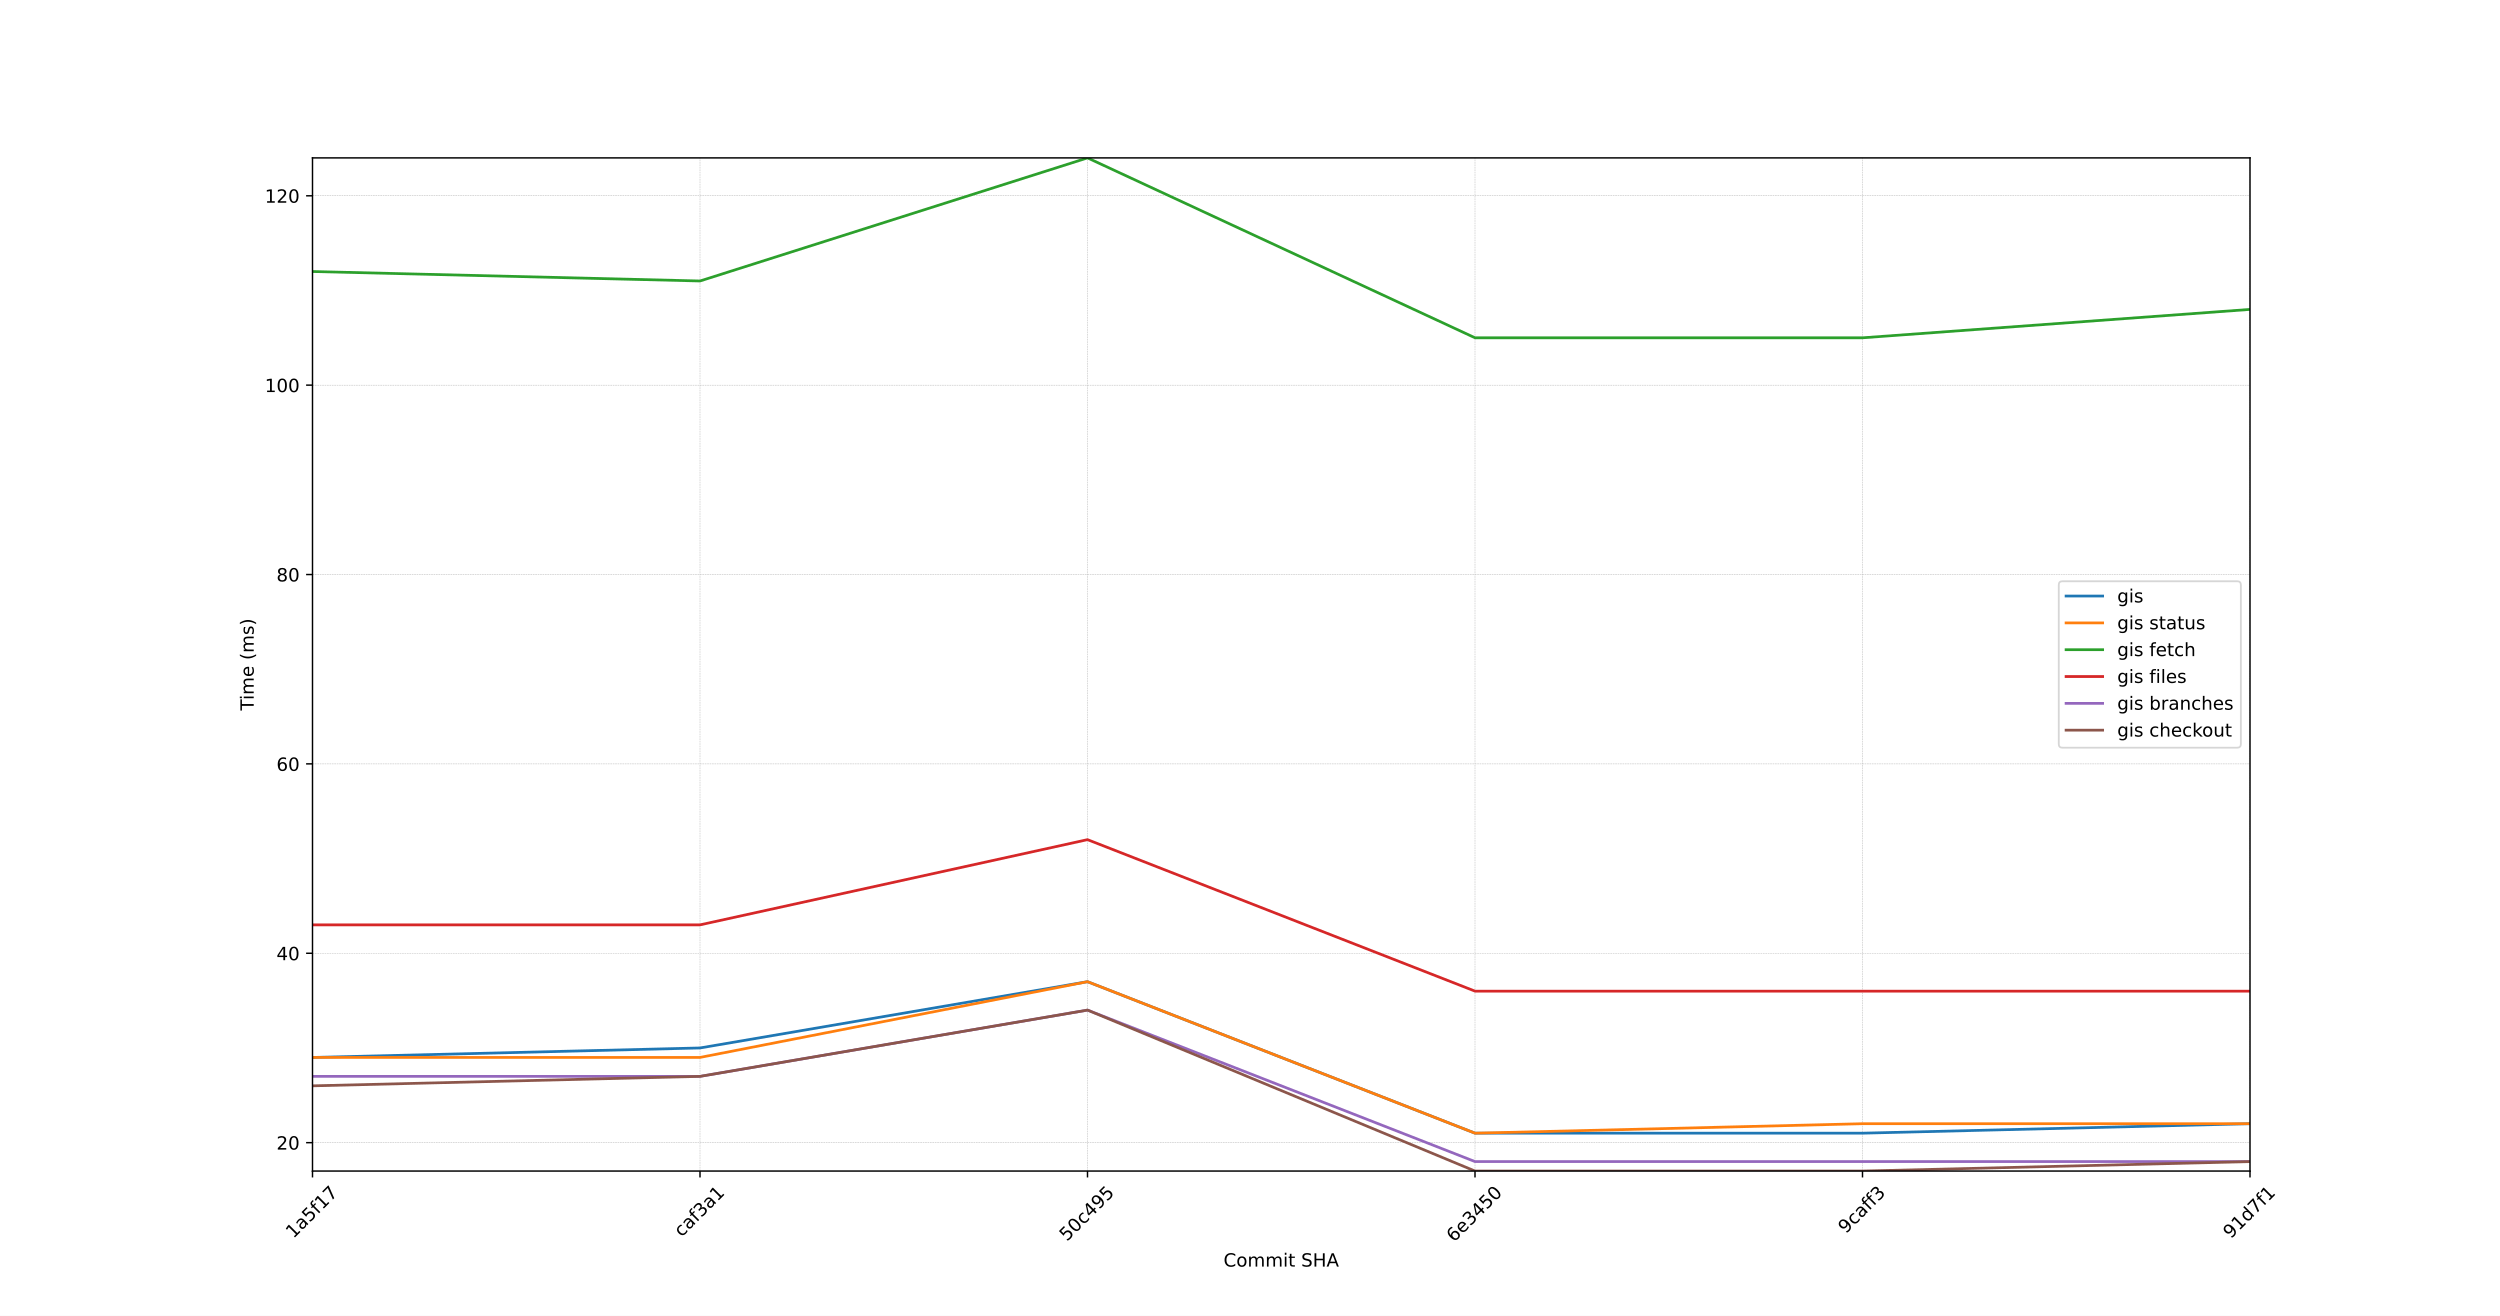
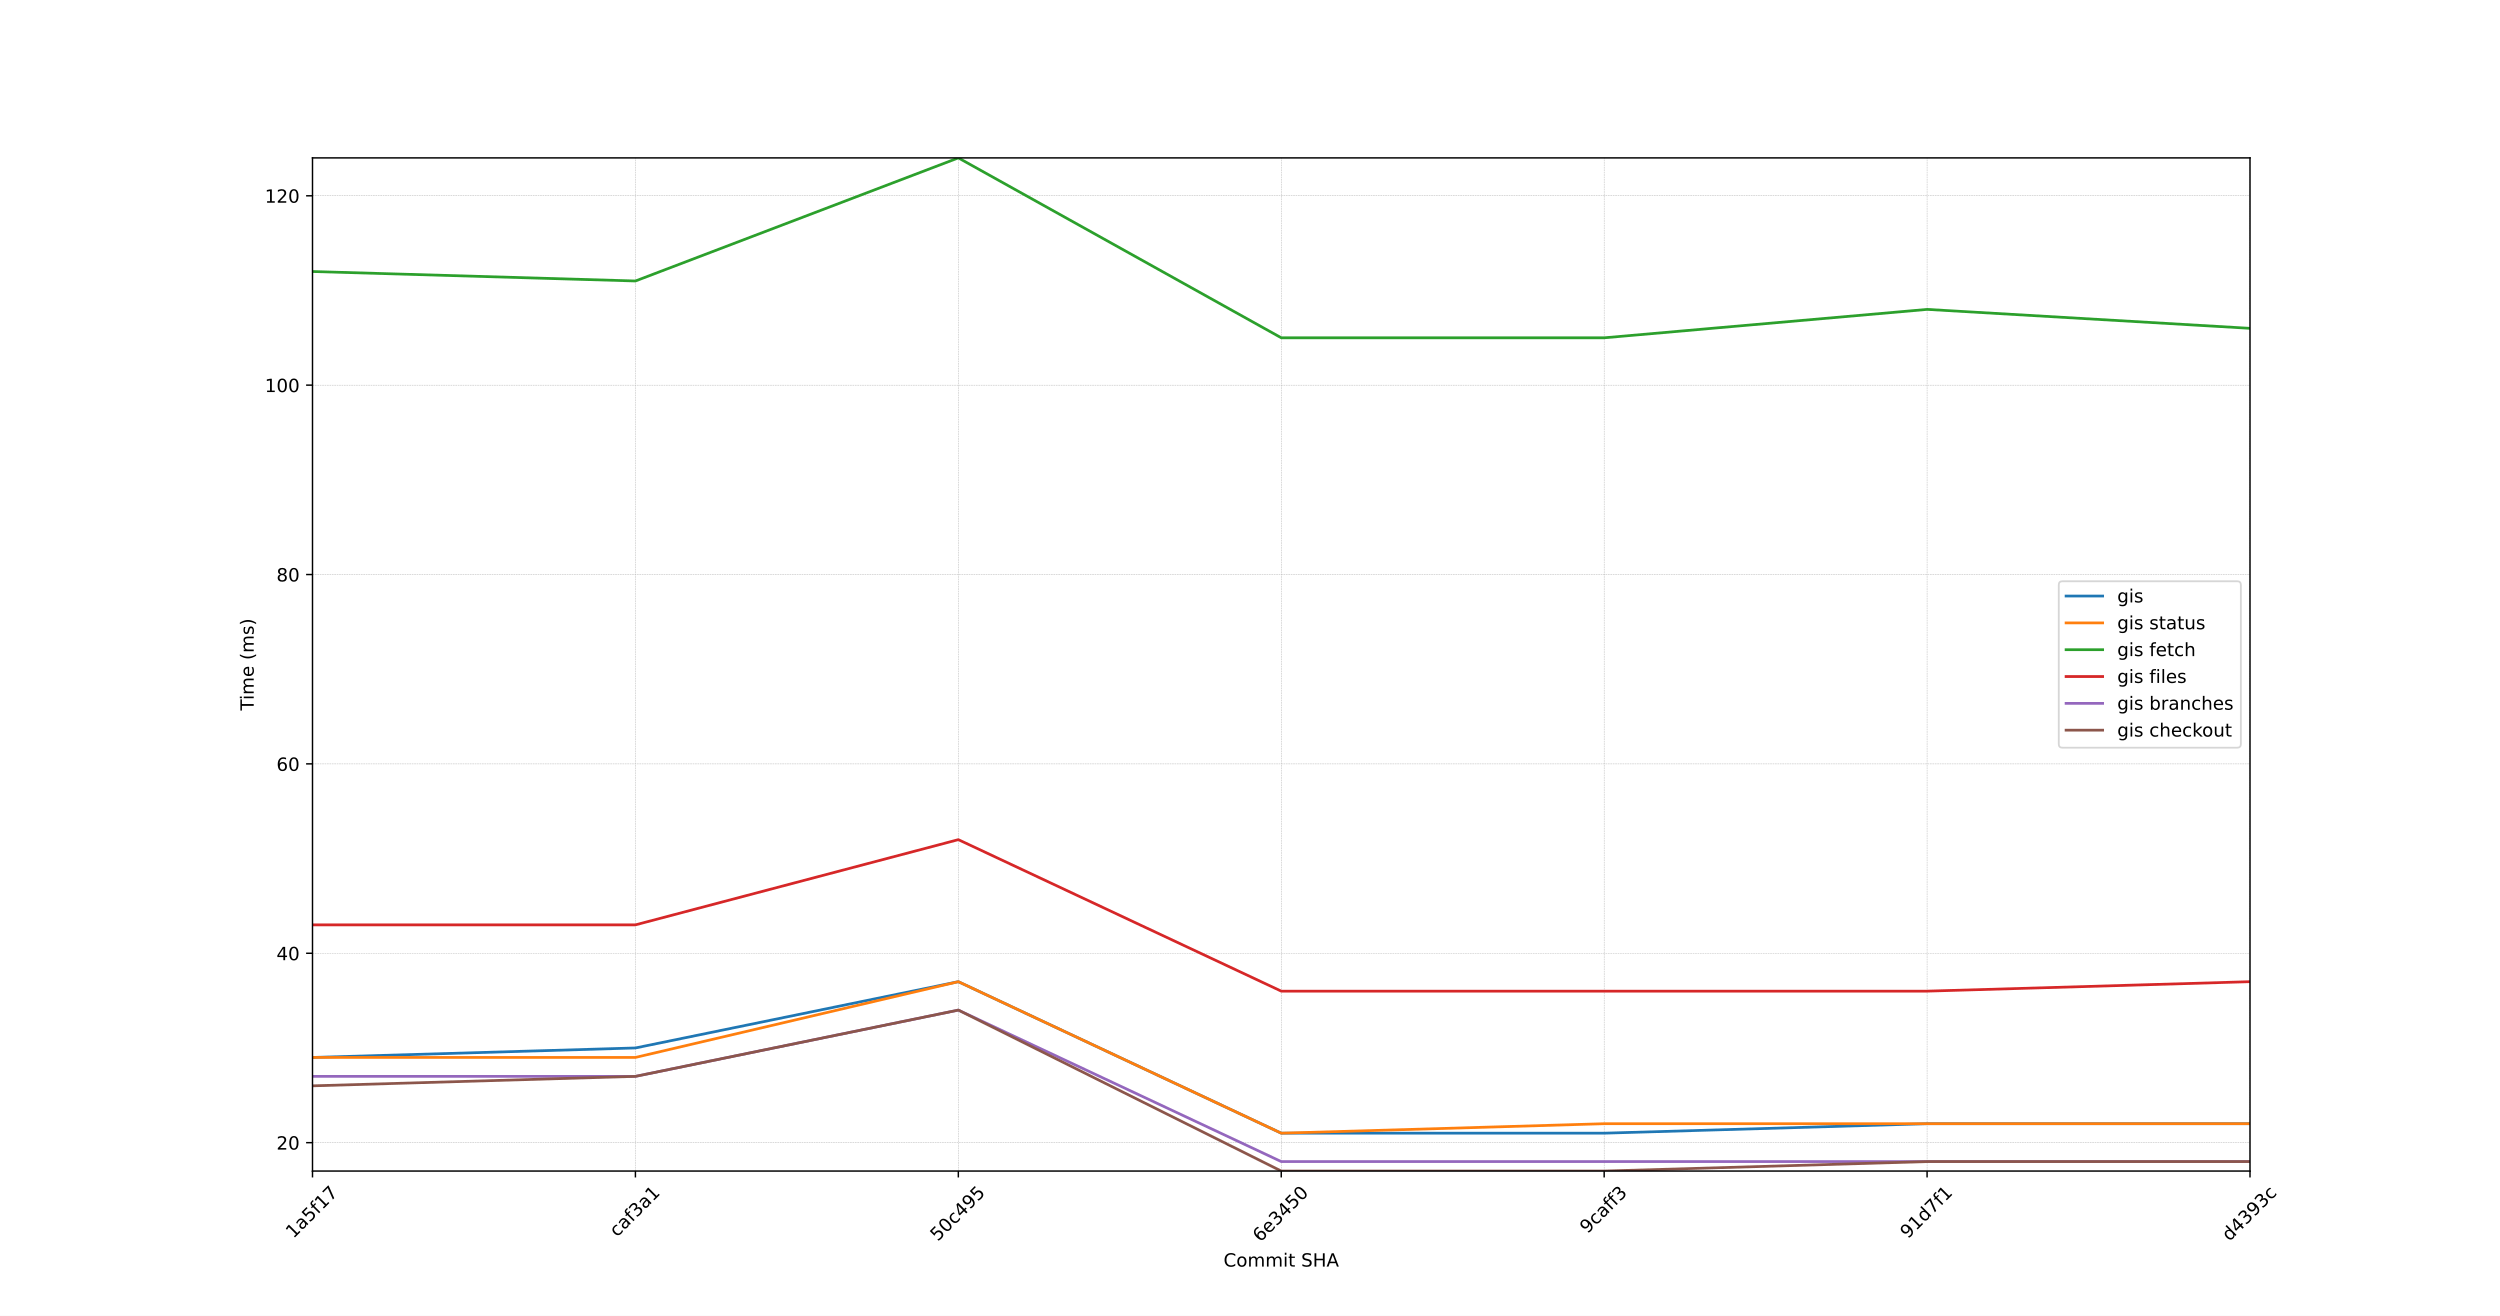
<svg xmlns="http://www.w3.org/2000/svg" xmlns:xlink="http://www.w3.org/1999/xlink" width="1368pt" height="720pt" viewBox="0 0 1368 720" version="1.1">
  <defs>
    <style type="text/css">*{stroke-linejoin: round; stroke-linecap: butt}</style>
  </defs>
  <g id="figure_1">
    <g id="patch_1">
      <path d="M 0 720  L 1368 720  L 1368 0  L 0 0  z " style="fill: #ffffff" />
    </g>
    <g id="axes_1">
      <g id="patch_2">
        <path d="M 171 640.8  L 1231.2 640.8  L 1231.2 86.4  L 171 86.4  z " style="fill: #ffffff" />
      </g>
      <g id="matplotlib.axis_1">
        <g id="xtick_1">
          <g id="line2d_1">
-             <path d="M 171 640.8  L 171 86.4  " clip-path="url(#pdba7354e37)" style="fill: none; stroke-dasharray: 0.925,0.4; stroke-dashoffset: 0; stroke: #b0b0b0; stroke-width: 0.25" />
+             <path d="M 171 640.8  L 171 86.4  " clip-path="url(#p360338a3a4)" style="fill: none; stroke-dasharray: 0.925,0.4; stroke-dashoffset: 0; stroke: #b0b0b0; stroke-width: 0.25" />
          </g>
          <g id="line2d_2">
            <defs>
-               <path id="m7c0f8039e9" d="M 0 0  L 0 3.5  " style="stroke: #000000; stroke-width: 0.8" />
-             </defs>
-             <g>
-               <use xlink:href="#m7c0f8039e9" x="171" y="640.8" style="stroke: #000000; stroke-width: 0.8" />
+               <path id="md3d3dd0dcf" d="M 0 0  L 0 3.5  " style="stroke: #000000; stroke-width: 0.8" />
+             </defs>
+             <g>
+               <use xlink:href="#md3d3dd0dcf" x="171" y="640.8" style="stroke: #000000; stroke-width: 0.8" />
            </g>
          </g>
          <g id="text_1">
            <g transform="translate(160.542 677.9913) rotate(-45) scale(0.1 -0.1)">
              <defs>
                <path id="DejaVuSans-31" d="M 794 531  L 1825 531  L 1825 4091  L 703 3866  L 703 4441  L 1819 4666  L 2450 4666  L 2450 531  L 3481 531  L 3481 0  L 794 0  L 794 531  z " transform="scale(0.015625)" />
                <path id="DejaVuSans-61" d="M 2194 1759  Q 1497 1759 1228 1600  Q 959 1441 959 1056  Q 959 750 1161 570  Q 1363 391 1709 391  Q 2188 391 2477 730  Q 2766 1069 2766 1631  L 2766 1759  L 2194 1759  z M 3341 1997  L 3341 0  L 2766 0  L 2766 531  Q 2569 213 2275 61  Q 1981 -91 1556 -91  Q 1019 -91 701 211  Q 384 513 384 1019  Q 384 1609 779 1909  Q 1175 2209 1959 2209  L 2766 2209  L 2766 2266  Q 2766 2663 2505 2880  Q 2244 3097 1772 3097  Q 1472 3097 1187 3025  Q 903 2953 641 2809  L 641 3341  Q 956 3463 1253 3523  Q 1550 3584 1831 3584  Q 2591 3584 2966 3190  Q 3341 2797 3341 1997  z " transform="scale(0.015625)" />
                <path id="DejaVuSans-35" d="M 691 4666  L 3169 4666  L 3169 4134  L 1269 4134  L 1269 2991  Q 1406 3038 1543 3061  Q 1681 3084 1819 3084  Q 2600 3084 3056 2656  Q 3513 2228 3513 1497  Q 3513 744 3044 326  Q 2575 -91 1722 -91  Q 1428 -91 1123 -41  Q 819 9 494 109  L 494 744  Q 775 591 1075 516  Q 1375 441 1709 441  Q 2250 441 2565 725  Q 2881 1009 2881 1497  Q 2881 1984 2565 2268  Q 2250 2553 1709 2553  Q 1456 2553 1204 2497  Q 953 2441 691 2322  L 691 4666  z " transform="scale(0.015625)" />
                <path id="DejaVuSans-66" d="M 2375 4863  L 2375 4384  L 1825 4384  Q 1516 4384 1395 4259  Q 1275 4134 1275 3809  L 1275 3500  L 2222 3500  L 2222 3053  L 1275 3053  L 1275 0  L 697 0  L 697 3053  L 147 3053  L 147 3500  L 697 3500  L 697 3744  Q 697 4328 969 4595  Q 1241 4863 1831 4863  L 2375 4863  z " transform="scale(0.015625)" />
                <path id="DejaVuSans-37" d="M 525 4666  L 3525 4666  L 3525 4397  L 1831 0  L 1172 0  L 2766 4134  L 525 4134  L 525 4666  z " transform="scale(0.015625)" />
              </defs>
              <use xlink:href="#DejaVuSans-31" />
              <use xlink:href="#DejaVuSans-61" x="63.623" />
              <use xlink:href="#DejaVuSans-35" x="124.902" />
              <use xlink:href="#DejaVuSans-66" x="188.525" />
              <use xlink:href="#DejaVuSans-31" x="223.73" />
              <use xlink:href="#DejaVuSans-37" x="287.354" />
            </g>
          </g>
        </g>
        <g id="xtick_2">
          <g id="line2d_3">
-             <path d="M 383.04 640.8  L 383.04 86.4  " clip-path="url(#pdba7354e37)" style="fill: none; stroke-dasharray: 0.925,0.4; stroke-dashoffset: 0; stroke: #b0b0b0; stroke-width: 0.25" />
+             <path d="M 347.7 640.8  L 347.7 86.4  " clip-path="url(#p360338a3a4)" style="fill: none; stroke-dasharray: 0.925,0.4; stroke-dashoffset: 0; stroke: #b0b0b0; stroke-width: 0.25" />
          </g>
          <g id="line2d_4">
            <g>
-               <use xlink:href="#m7c0f8039e9" x="383.04" y="640.8" style="stroke: #000000; stroke-width: 0.8" />
+               <use xlink:href="#md3d3dd0dcf" x="347.7" y="640.8" style="stroke: #000000; stroke-width: 0.8" />
            </g>
          </g>
          <g id="text_2">
-             <g transform="translate(372.9704 677.2145) rotate(-45) scale(0.1 -0.1)">
+             <g transform="translate(337.6304 677.2145) rotate(-45) scale(0.1 -0.1)">
              <defs>
                <path id="DejaVuSans-63" d="M 3122 3366  L 3122 2828  Q 2878 2963 2633 3030  Q 2388 3097 2138 3097  Q 1578 3097 1268 2742  Q 959 2388 959 1747  Q 959 1106 1268 751  Q 1578 397 2138 397  Q 2388 397 2633 464  Q 2878 531 3122 666  L 3122 134  Q 2881 22 2623 -34  Q 2366 -91 2075 -91  Q 1284 -91 818 406  Q 353 903 353 1747  Q 353 2603 823 3093  Q 1294 3584 2113 3584  Q 2378 3584 2631 3529  Q 2884 3475 3122 3366  z " transform="scale(0.015625)" />
                <path id="DejaVuSans-33" d="M 2597 2516  Q 3050 2419 3304 2112  Q 3559 1806 3559 1356  Q 3559 666 3084 287  Q 2609 -91 1734 -91  Q 1441 -91 1130 -33  Q 819 25 488 141  L 488 750  Q 750 597 1062 519  Q 1375 441 1716 441  Q 2309 441 2620 675  Q 2931 909 2931 1356  Q 2931 1769 2642 2001  Q 2353 2234 1838 2234  L 1294 2234  L 1294 2753  L 1863 2753  Q 2328 2753 2575 2939  Q 2822 3125 2822 3475  Q 2822 3834 2567 4026  Q 2313 4219 1838 4219  Q 1578 4219 1281 4162  Q 984 4106 628 3988  L 628 4550  Q 988 4650 1302 4700  Q 1616 4750 1894 4750  Q 2613 4750 3031 4423  Q 3450 4097 3450 3541  Q 3450 3153 3228 2886  Q 3006 2619 2597 2516  z " transform="scale(0.015625)" />
              </defs>
              <use xlink:href="#DejaVuSans-63" />
              <use xlink:href="#DejaVuSans-61" x="54.98" />
              <use xlink:href="#DejaVuSans-66" x="116.26" />
              <use xlink:href="#DejaVuSans-33" x="151.465" />
              <use xlink:href="#DejaVuSans-61" x="215.088" />
              <use xlink:href="#DejaVuSans-31" x="276.367" />
            </g>
          </g>
        </g>
        <g id="xtick_3">
          <g id="line2d_5">
-             <path d="M 595.08 640.8  L 595.08 86.4  " clip-path="url(#pdba7354e37)" style="fill: none; stroke-dasharray: 0.925,0.4; stroke-dashoffset: 0; stroke: #b0b0b0; stroke-width: 0.25" />
+             <path d="M 524.4 640.8  L 524.4 86.4  " clip-path="url(#p360338a3a4)" style="fill: none; stroke-dasharray: 0.925,0.4; stroke-dashoffset: 0; stroke: #b0b0b0; stroke-width: 0.25" />
          </g>
          <g id="line2d_6">
            <g>
-               <use xlink:href="#m7c0f8039e9" x="595.08" y="640.8" style="stroke: #000000; stroke-width: 0.8" />
+               <use xlink:href="#md3d3dd0dcf" x="524.4" y="640.8" style="stroke: #000000; stroke-width: 0.8" />
            </g>
          </g>
          <g id="text_3">
-             <g transform="translate(583.8398 679.5557) rotate(-45) scale(0.1 -0.1)">
+             <g transform="translate(513.1598 679.5557) rotate(-45) scale(0.1 -0.1)">
              <defs>
                <path id="DejaVuSans-30" d="M 2034 4250  Q 1547 4250 1301 3770  Q 1056 3291 1056 2328  Q 1056 1369 1301 889  Q 1547 409 2034 409  Q 2525 409 2770 889  Q 3016 1369 3016 2328  Q 3016 3291 2770 3770  Q 2525 4250 2034 4250  z M 2034 4750  Q 2819 4750 3233 4129  Q 3647 3509 3647 2328  Q 3647 1150 3233 529  Q 2819 -91 2034 -91  Q 1250 -91 836 529  Q 422 1150 422 2328  Q 422 3509 836 4129  Q 1250 4750 2034 4750  z " transform="scale(0.015625)" />
                <path id="DejaVuSans-34" d="M 2419 4116  L 825 1625  L 2419 1625  L 2419 4116  z M 2253 4666  L 3047 4666  L 3047 1625  L 3713 1625  L 3713 1100  L 3047 1100  L 3047 0  L 2419 0  L 2419 1100  L 313 1100  L 313 1709  L 2253 4666  z " transform="scale(0.015625)" />
                <path id="DejaVuSans-39" d="M 703 97  L 703 672  Q 941 559 1184 500  Q 1428 441 1663 441  Q 2288 441 2617 861  Q 2947 1281 2994 2138  Q 2813 1869 2534 1725  Q 2256 1581 1919 1581  Q 1219 1581 811 2004  Q 403 2428 403 3163  Q 403 3881 828 4315  Q 1253 4750 1959 4750  Q 2769 4750 3195 4129  Q 3622 3509 3622 2328  Q 3622 1225 3098 567  Q 2575 -91 1691 -91  Q 1453 -91 1209 -44  Q 966 3 703 97  z M 1959 2075  Q 2384 2075 2632 2365  Q 2881 2656 2881 3163  Q 2881 3666 2632 3958  Q 2384 4250 1959 4250  Q 1534 4250 1286 3958  Q 1038 3666 1038 3163  Q 1038 2656 1286 2365  Q 1534 2075 1959 2075  z " transform="scale(0.015625)" />
              </defs>
              <use xlink:href="#DejaVuSans-35" />
              <use xlink:href="#DejaVuSans-30" x="63.623" />
              <use xlink:href="#DejaVuSans-63" x="127.246" />
              <use xlink:href="#DejaVuSans-34" x="182.227" />
              <use xlink:href="#DejaVuSans-39" x="245.85" />
              <use xlink:href="#DejaVuSans-35" x="309.473" />
            </g>
          </g>
        </g>
        <g id="xtick_4">
          <g id="line2d_7">
-             <path d="M 807.12 640.8  L 807.12 86.4  " clip-path="url(#pdba7354e37)" style="fill: none; stroke-dasharray: 0.925,0.4; stroke-dashoffset: 0; stroke: #b0b0b0; stroke-width: 0.25" />
+             <path d="M 701.1 640.8  L 701.1 86.4  " clip-path="url(#p360338a3a4)" style="fill: none; stroke-dasharray: 0.925,0.4; stroke-dashoffset: 0; stroke: #b0b0b0; stroke-width: 0.25" />
          </g>
          <g id="line2d_8">
            <g>
-               <use xlink:href="#m7c0f8039e9" x="807.12" y="640.8" style="stroke: #000000; stroke-width: 0.8" />
+               <use xlink:href="#md3d3dd0dcf" x="701.1" y="640.8" style="stroke: #000000; stroke-width: 0.8" />
            </g>
          </g>
          <g id="text_4">
-             <g transform="translate(795.6483 680.0187) rotate(-45) scale(0.1 -0.1)">
+             <g transform="translate(689.6283 680.0187) rotate(-45) scale(0.1 -0.1)">
              <defs>
                <path id="DejaVuSans-36" d="M 2113 2584  Q 1688 2584 1439 2293  Q 1191 2003 1191 1497  Q 1191 994 1439 701  Q 1688 409 2113 409  Q 2538 409 2786 701  Q 3034 994 3034 1497  Q 3034 2003 2786 2293  Q 2538 2584 2113 2584  z M 3366 4563  L 3366 3988  Q 3128 4100 2886 4159  Q 2644 4219 2406 4219  Q 1781 4219 1451 3797  Q 1122 3375 1075 2522  Q 1259 2794 1537 2939  Q 1816 3084 2150 3084  Q 2853 3084 3261 2657  Q 3669 2231 3669 1497  Q 3669 778 3244 343  Q 2819 -91 2113 -91  Q 1303 -91 875 529  Q 447 1150 447 2328  Q 447 3434 972 4092  Q 1497 4750 2381 4750  Q 2619 4750 2861 4703  Q 3103 4656 3366 4563  z " transform="scale(0.015625)" />
                <path id="DejaVuSans-65" d="M 3597 1894  L 3597 1613  L 953 1613  Q 991 1019 1311 708  Q 1631 397 2203 397  Q 2534 397 2845 478  Q 3156 559 3463 722  L 3463 178  Q 3153 47 2828 -22  Q 2503 -91 2169 -91  Q 1331 -91 842 396  Q 353 884 353 1716  Q 353 2575 817 3079  Q 1281 3584 2069 3584  Q 2775 3584 3186 3129  Q 3597 2675 3597 1894  z M 3022 2063  Q 3016 2534 2758 2815  Q 2500 3097 2075 3097  Q 1594 3097 1305 2825  Q 1016 2553 972 2059  L 3022 2063  z " transform="scale(0.015625)" />
              </defs>
              <use xlink:href="#DejaVuSans-36" />
              <use xlink:href="#DejaVuSans-65" x="63.623" />
              <use xlink:href="#DejaVuSans-33" x="125.146" />
              <use xlink:href="#DejaVuSans-34" x="188.77" />
              <use xlink:href="#DejaVuSans-35" x="252.393" />
              <use xlink:href="#DejaVuSans-30" x="316.016" />
            </g>
          </g>
        </g>
        <g id="xtick_5">
          <g id="line2d_9">
-             <path d="M 1019.16 640.8  L 1019.16 86.4  " clip-path="url(#pdba7354e37)" style="fill: none; stroke-dasharray: 0.925,0.4; stroke-dashoffset: 0; stroke: #b0b0b0; stroke-width: 0.25" />
+             <path d="M 877.8 640.8  L 877.8 86.4  " clip-path="url(#p360338a3a4)" style="fill: none; stroke-dasharray: 0.925,0.4; stroke-dashoffset: 0; stroke: #b0b0b0; stroke-width: 0.25" />
          </g>
          <g id="line2d_10">
            <g>
-               <use xlink:href="#m7c0f8039e9" x="1019.16" y="640.8" style="stroke: #000000; stroke-width: 0.8" />
+               <use xlink:href="#md3d3dd0dcf" x="877.8" y="640.8" style="stroke: #000000; stroke-width: 0.8" />
            </g>
          </g>
          <g id="text_5">
-             <g transform="translate(1010.012 675.3705) rotate(-45) scale(0.1 -0.1)">
+             <g transform="translate(868.6524 675.3705) rotate(-45) scale(0.1 -0.1)">
              <use xlink:href="#DejaVuSans-39" />
              <use xlink:href="#DejaVuSans-63" x="63.623" />
              <use xlink:href="#DejaVuSans-61" x="118.604" />
              <use xlink:href="#DejaVuSans-66" x="179.883" />
              <use xlink:href="#DejaVuSans-66" x="215.088" />
              <use xlink:href="#DejaVuSans-33" x="250.293" />
            </g>
          </g>
        </g>
        <g id="xtick_6">
          <g id="line2d_11">
-             <path d="M 1231.2 640.8  L 1231.2 86.4  " clip-path="url(#pdba7354e37)" style="fill: none; stroke-dasharray: 0.925,0.4; stroke-dashoffset: 0; stroke: #b0b0b0; stroke-width: 0.25" />
+             <path d="M 1054.5 640.8  L 1054.5 86.4  " clip-path="url(#p360338a3a4)" style="fill: none; stroke-dasharray: 0.925,0.4; stroke-dashoffset: 0; stroke: #b0b0b0; stroke-width: 0.25" />
          </g>
          <g id="line2d_12">
            <g>
-               <use xlink:href="#m7c0f8039e9" x="1231.2" y="640.8" style="stroke: #000000; stroke-width: 0.8" />
+               <use xlink:href="#md3d3dd0dcf" x="1054.5" y="640.8" style="stroke: #000000; stroke-width: 0.8" />
            </g>
          </g>
          <g id="text_6">
-             <g transform="translate(1220.664 678.147) rotate(-45) scale(0.1 -0.1)">
+             <g transform="translate(1043.964 678.147) rotate(-45) scale(0.1 -0.1)">
              <defs>
                <path id="DejaVuSans-64" d="M 2906 2969  L 2906 4863  L 3481 4863  L 3481 0  L 2906 0  L 2906 525  Q 2725 213 2448 61  Q 2172 -91 1784 -91  Q 1150 -91 751 415  Q 353 922 353 1747  Q 353 2572 751 3078  Q 1150 3584 1784 3584  Q 2172 3584 2448 3432  Q 2725 3281 2906 2969  z M 947 1747  Q 947 1113 1208 752  Q 1469 391 1925 391  Q 2381 391 2643 752  Q 2906 1113 2906 1747  Q 2906 2381 2643 2742  Q 2381 3103 1925 3103  Q 1469 3103 1208 2742  Q 947 2381 947 1747  z " transform="scale(0.015625)" />
              </defs>
              <use xlink:href="#DejaVuSans-39" />
              <use xlink:href="#DejaVuSans-31" x="63.623" />
              <use xlink:href="#DejaVuSans-64" x="127.246" />
              <use xlink:href="#DejaVuSans-37" x="190.723" />
              <use xlink:href="#DejaVuSans-66" x="254.346" />
              <use xlink:href="#DejaVuSans-31" x="289.551" />
            </g>
          </g>
        </g>
-         <g id="text_7">
+         <g id="xtick_7">
+           <g id="line2d_13">
+             <path d="M 1231.2 640.8  L 1231.2 86.4  " clip-path="url(#p360338a3a4)" style="fill: none; stroke-dasharray: 0.925,0.4; stroke-dashoffset: 0; stroke: #b0b0b0; stroke-width: 0.25" />
+           </g>
+           <g id="line2d_14">
+             <g>
+               <use xlink:href="#md3d3dd0dcf" x="1231.2" y="640.8" style="stroke: #000000; stroke-width: 0.8" />
+             </g>
+           </g>
+           <g id="text_7">
+             <g transform="translate(1219.965 679.5458) rotate(-45) scale(0.1 -0.1)">
+               <use xlink:href="#DejaVuSans-64" />
+               <use xlink:href="#DejaVuSans-34" x="63.477" />
+               <use xlink:href="#DejaVuSans-33" x="127.1" />
+               <use xlink:href="#DejaVuSans-39" x="190.723" />
+               <use xlink:href="#DejaVuSans-33" x="254.346" />
+               <use xlink:href="#DejaVuSans-63" x="317.969" />
+             </g>
+           </g>
+         </g>
+         <g id="text_8">
          <g transform="translate(669.5156 693.0877) scale(0.1 -0.1)">
            <defs>
              <path id="DejaVuSans-43" d="M 4122 4306  L 4122 3641  Q 3803 3938 3442 4084  Q 3081 4231 2675 4231  Q 1875 4231 1450 3742  Q 1025 3253 1025 2328  Q 1025 1406 1450 917  Q 1875 428 2675 428  Q 3081 428 3442 575  Q 3803 722 4122 1019  L 4122 359  Q 3791 134 3420 21  Q 3050 -91 2638 -91  Q 1578 -91 968 557  Q 359 1206 359 2328  Q 359 3453 968 4101  Q 1578 4750 2638 4750  Q 3056 4750 3426 4639  Q 3797 4528 4122 4306  z " transform="scale(0.015625)" />
              <path id="DejaVuSans-6f" d="M 1959 3097  Q 1497 3097 1228 2736  Q 959 2375 959 1747  Q 959 1119 1226 758  Q 1494 397 1959 397  Q 2419 397 2687 759  Q 2956 1122 2956 1747  Q 2956 2369 2687 2733  Q 2419 3097 1959 3097  z M 1959 3584  Q 2709 3584 3137 3096  Q 3566 2609 3566 1747  Q 3566 888 3137 398  Q 2709 -91 1959 -91  Q 1206 -91 779 398  Q 353 888 353 1747  Q 353 2609 779 3096  Q 1206 3584 1959 3584  z " transform="scale(0.015625)" />
              <path id="DejaVuSans-6d" d="M 3328 2828  Q 3544 3216 3844 3400  Q 4144 3584 4550 3584  Q 5097 3584 5394 3201  Q 5691 2819 5691 2113  L 5691 0  L 5113 0  L 5113 2094  Q 5113 2597 4934 2840  Q 4756 3084 4391 3084  Q 3944 3084 3684 2787  Q 3425 2491 3425 1978  L 3425 0  L 2847 0  L 2847 2094  Q 2847 2600 2669 2842  Q 2491 3084 2119 3084  Q 1678 3084 1418 2786  Q 1159 2488 1159 1978  L 1159 0  L 581 0  L 581 3500  L 1159 3500  L 1159 2956  Q 1356 3278 1631 3431  Q 1906 3584 2284 3584  Q 2666 3584 2933 3390  Q 3200 3197 3328 2828  z " transform="scale(0.015625)" />
              <path id="DejaVuSans-69" d="M 603 3500  L 1178 3500  L 1178 0  L 603 0  L 603 3500  z M 603 4863  L 1178 4863  L 1178 4134  L 603 4134  L 603 4863  z " transform="scale(0.015625)" />
              <path id="DejaVuSans-74" d="M 1172 4494  L 1172 3500  L 2356 3500  L 2356 3053  L 1172 3053  L 1172 1153  Q 1172 725 1289 603  Q 1406 481 1766 481  L 2356 481  L 2356 0  L 1766 0  Q 1100 0 847 248  Q 594 497 594 1153  L 594 3053  L 172 3053  L 172 3500  L 594 3500  L 594 4494  L 1172 4494  z " transform="scale(0.015625)" />
              <path id="DejaVuSans-20" transform="scale(0.015625)" />
              <path id="DejaVuSans-53" d="M 3425 4513  L 3425 3897  Q 3066 4069 2747 4153  Q 2428 4238 2131 4238  Q 1616 4238 1336 4038  Q 1056 3838 1056 3469  Q 1056 3159 1242 3001  Q 1428 2844 1947 2747  L 2328 2669  Q 3034 2534 3370 2195  Q 3706 1856 3706 1288  Q 3706 609 3251 259  Q 2797 -91 1919 -91  Q 1588 -91 1214 -16  Q 841 59 441 206  L 441 856  Q 825 641 1194 531  Q 1563 422 1919 422  Q 2459 422 2753 634  Q 3047 847 3047 1241  Q 3047 1584 2836 1778  Q 2625 1972 2144 2069  L 1759 2144  Q 1053 2284 737 2584  Q 422 2884 422 3419  Q 422 4038 858 4394  Q 1294 4750 2059 4750  Q 2388 4750 2728 4690  Q 3069 4631 3425 4513  z " transform="scale(0.015625)" />
              <path id="DejaVuSans-48" d="M 628 4666  L 1259 4666  L 1259 2753  L 3553 2753  L 3553 4666  L 4184 4666  L 4184 0  L 3553 0  L 3553 2222  L 1259 2222  L 1259 0  L 628 0  L 628 4666  z " transform="scale(0.015625)" />
              <path id="DejaVuSans-41" d="M 2188 4044  L 1331 1722  L 3047 1722  L 2188 4044  z M 1831 4666  L 2547 4666  L 4325 0  L 3669 0  L 3244 1197  L 1141 1197  L 716 0  L 50 0  L 1831 4666  z " transform="scale(0.015625)" />
            </defs>
            <use xlink:href="#DejaVuSans-43" />
            <use xlink:href="#DejaVuSans-6f" x="69.824" />
            <use xlink:href="#DejaVuSans-6d" x="131.006" />
            <use xlink:href="#DejaVuSans-6d" x="228.418" />
            <use xlink:href="#DejaVuSans-69" x="325.83" />
            <use xlink:href="#DejaVuSans-74" x="353.613" />
            <use xlink:href="#DejaVuSans-20" x="392.822" />
            <use xlink:href="#DejaVuSans-53" x="424.609" />
            <use xlink:href="#DejaVuSans-48" x="488.086" />
            <use xlink:href="#DejaVuSans-41" x="563.281" />
          </g>
        </g>
      </g>
      <g id="matplotlib.axis_2">
        <g id="ytick_1">
-           <g id="line2d_13">
-             <path d="M 171 625.256  L 1231.2 625.256  " clip-path="url(#pdba7354e37)" style="fill: none; stroke-dasharray: 0.925,0.4; stroke-dashoffset: 0; stroke: #b0b0b0; stroke-width: 0.25" />
-           </g>
-           <g id="line2d_14">
-             <defs>
-               <path id="mdcd1513639" d="M 0 0  L -3.5 0  " style="stroke: #000000; stroke-width: 0.8" />
-             </defs>
-             <g>
-               <use xlink:href="#mdcd1513639" x="171" y="625.256" style="stroke: #000000; stroke-width: 0.8" />
-             </g>
-           </g>
-           <g id="text_8">
+           <g id="line2d_15">
+             <path d="M 171 625.256  L 1231.2 625.256  " clip-path="url(#p360338a3a4)" style="fill: none; stroke-dasharray: 0.925,0.4; stroke-dashoffset: 0; stroke: #b0b0b0; stroke-width: 0.25" />
+           </g>
+           <g id="line2d_16">
+             <defs>
+               <path id="m150aa7e5cd" d="M 0 0  L -3.5 0  " style="stroke: #000000; stroke-width: 0.8" />
+             </defs>
+             <g>
+               <use xlink:href="#m150aa7e5cd" x="171" y="625.256" style="stroke: #000000; stroke-width: 0.8" />
+             </g>
+           </g>
+           <g id="text_9">
            <g transform="translate(151.275 629.0553) scale(0.1 -0.1)">
              <defs>
                <path id="DejaVuSans-32" d="M 1228 531  L 3431 531  L 3431 0  L 469 0  L 469 531  Q 828 903 1448 1529  Q 2069 2156 2228 2338  Q 2531 2678 2651 2914  Q 2772 3150 2772 3378  Q 2772 3750 2511 3984  Q 2250 4219 1831 4219  Q 1534 4219 1204 4116  Q 875 4013 500 3803  L 500 4441  Q 881 4594 1212 4672  Q 1544 4750 1819 4750  Q 2544 4750 2975 4387  Q 3406 4025 3406 3419  Q 3406 3131 3298 2873  Q 3191 2616 2906 2266  Q 2828 2175 2409 1742  Q 1991 1309 1228 531  z " transform="scale(0.015625)" />
              </defs>
              <use xlink:href="#DejaVuSans-32" />
              <use xlink:href="#DejaVuSans-30" x="63.623" />
            </g>
          </g>
        </g>
        <g id="ytick_2">
-           <g id="line2d_15">
-             <path d="M 171 521.63  L 1231.2 521.63  " clip-path="url(#pdba7354e37)" style="fill: none; stroke-dasharray: 0.925,0.4; stroke-dashoffset: 0; stroke: #b0b0b0; stroke-width: 0.25" />
-           </g>
-           <g id="line2d_16">
-             <g>
-               <use xlink:href="#mdcd1513639" x="171" y="521.63" style="stroke: #000000; stroke-width: 0.8" />
-             </g>
-           </g>
-           <g id="text_9">
+           <g id="line2d_17">
+             <path d="M 171 521.63  L 1231.2 521.63  " clip-path="url(#p360338a3a4)" style="fill: none; stroke-dasharray: 0.925,0.4; stroke-dashoffset: 0; stroke: #b0b0b0; stroke-width: 0.25" />
+           </g>
+           <g id="line2d_18">
+             <g>
+               <use xlink:href="#m150aa7e5cd" x="171" y="521.63" style="stroke: #000000; stroke-width: 0.8" />
+             </g>
+           </g>
+           <g id="text_10">
            <g transform="translate(151.275 525.4291) scale(0.1 -0.1)">
              <use xlink:href="#DejaVuSans-34" />
              <use xlink:href="#DejaVuSans-30" x="63.623" />
            </g>
          </g>
        </g>
        <g id="ytick_3">
-           <g id="line2d_17">
-             <path d="M 171 418.004  L 1231.2 418.004  " clip-path="url(#pdba7354e37)" style="fill: none; stroke-dasharray: 0.925,0.4; stroke-dashoffset: 0; stroke: #b0b0b0; stroke-width: 0.25" />
-           </g>
-           <g id="line2d_18">
-             <g>
-               <use xlink:href="#mdcd1513639" x="171" y="418.004" style="stroke: #000000; stroke-width: 0.8" />
-             </g>
-           </g>
-           <g id="text_10">
+           <g id="line2d_19">
+             <path d="M 171 418.004  L 1231.2 418.004  " clip-path="url(#p360338a3a4)" style="fill: none; stroke-dasharray: 0.925,0.4; stroke-dashoffset: 0; stroke: #b0b0b0; stroke-width: 0.25" />
+           </g>
+           <g id="line2d_20">
+             <g>
+               <use xlink:href="#m150aa7e5cd" x="171" y="418.004" style="stroke: #000000; stroke-width: 0.8" />
+             </g>
+           </g>
+           <g id="text_11">
            <g transform="translate(151.275 421.803) scale(0.1 -0.1)">
              <use xlink:href="#DejaVuSans-36" />
              <use xlink:href="#DejaVuSans-30" x="63.623" />
            </g>
          </g>
        </g>
        <g id="ytick_4">
-           <g id="line2d_19">
-             <path d="M 171 314.378  L 1231.2 314.378  " clip-path="url(#pdba7354e37)" style="fill: none; stroke-dasharray: 0.925,0.4; stroke-dashoffset: 0; stroke: #b0b0b0; stroke-width: 0.25" />
-           </g>
-           <g id="line2d_20">
-             <g>
-               <use xlink:href="#mdcd1513639" x="171" y="314.378" style="stroke: #000000; stroke-width: 0.8" />
-             </g>
-           </g>
-           <g id="text_11">
+           <g id="line2d_21">
+             <path d="M 171 314.378  L 1231.2 314.378  " clip-path="url(#p360338a3a4)" style="fill: none; stroke-dasharray: 0.925,0.4; stroke-dashoffset: 0; stroke: #b0b0b0; stroke-width: 0.25" />
+           </g>
+           <g id="line2d_22">
+             <g>
+               <use xlink:href="#m150aa7e5cd" x="171" y="314.378" style="stroke: #000000; stroke-width: 0.8" />
+             </g>
+           </g>
+           <g id="text_12">
            <g transform="translate(151.275 318.1768) scale(0.1 -0.1)">
              <defs>
                <path id="DejaVuSans-38" d="M 2034 2216  Q 1584 2216 1326 1975  Q 1069 1734 1069 1313  Q 1069 891 1326 650  Q 1584 409 2034 409  Q 2484 409 2743 651  Q 3003 894 3003 1313  Q 3003 1734 2745 1975  Q 2488 2216 2034 2216  z M 1403 2484  Q 997 2584 770 2862  Q 544 3141 544 3541  Q 544 4100 942 4425  Q 1341 4750 2034 4750  Q 2731 4750 3128 4425  Q 3525 4100 3525 3541  Q 3525 3141 3298 2862  Q 3072 2584 2669 2484  Q 3125 2378 3379 2068  Q 3634 1759 3634 1313  Q 3634 634 3220 271  Q 2806 -91 2034 -91  Q 1263 -91 848 271  Q 434 634 434 1313  Q 434 1759 690 2068  Q 947 2378 1403 2484  z M 1172 3481  Q 1172 3119 1398 2916  Q 1625 2713 2034 2713  Q 2441 2713 2670 2916  Q 2900 3119 2900 3481  Q 2900 3844 2670 4047  Q 2441 4250 2034 4250  Q 1625 4250 1398 4047  Q 1172 3844 1172 3481  z " transform="scale(0.015625)" />
              </defs>
              <use xlink:href="#DejaVuSans-38" />
              <use xlink:href="#DejaVuSans-30" x="63.623" />
            </g>
          </g>
        </g>
        <g id="ytick_5">
-           <g id="line2d_21">
-             <path d="M 171 210.751  L 1231.2 210.751  " clip-path="url(#pdba7354e37)" style="fill: none; stroke-dasharray: 0.925,0.4; stroke-dashoffset: 0; stroke: #b0b0b0; stroke-width: 0.25" />
-           </g>
-           <g id="line2d_22">
-             <g>
-               <use xlink:href="#mdcd1513639" x="171" y="210.751" style="stroke: #000000; stroke-width: 0.8" />
-             </g>
-           </g>
-           <g id="text_12">
+           <g id="line2d_23">
+             <path d="M 171 210.751  L 1231.2 210.751  " clip-path="url(#p360338a3a4)" style="fill: none; stroke-dasharray: 0.925,0.4; stroke-dashoffset: 0; stroke: #b0b0b0; stroke-width: 0.25" />
+           </g>
+           <g id="line2d_24">
+             <g>
+               <use xlink:href="#m150aa7e5cd" x="171" y="210.751" style="stroke: #000000; stroke-width: 0.8" />
+             </g>
+           </g>
+           <g id="text_13">
            <g transform="translate(144.9125 214.5506) scale(0.1 -0.1)">
              <use xlink:href="#DejaVuSans-31" />
              <use xlink:href="#DejaVuSans-30" x="63.623" />
              <use xlink:href="#DejaVuSans-30" x="127.246" />
            </g>
          </g>
        </g>
        <g id="ytick_6">
-           <g id="line2d_23">
-             <path d="M 171 107.125  L 1231.2 107.125  " clip-path="url(#pdba7354e37)" style="fill: none; stroke-dasharray: 0.925,0.4; stroke-dashoffset: 0; stroke: #b0b0b0; stroke-width: 0.25" />
-           </g>
-           <g id="line2d_24">
-             <g>
-               <use xlink:href="#mdcd1513639" x="171" y="107.125" style="stroke: #000000; stroke-width: 0.8" />
-             </g>
-           </g>
-           <g id="text_13">
+           <g id="line2d_25">
+             <path d="M 171 107.125  L 1231.2 107.125  " clip-path="url(#p360338a3a4)" style="fill: none; stroke-dasharray: 0.925,0.4; stroke-dashoffset: 0; stroke: #b0b0b0; stroke-width: 0.25" />
+           </g>
+           <g id="line2d_26">
+             <g>
+               <use xlink:href="#m150aa7e5cd" x="171" y="107.125" style="stroke: #000000; stroke-width: 0.8" />
+             </g>
+           </g>
+           <g id="text_14">
            <g transform="translate(144.9125 110.9245) scale(0.1 -0.1)">
              <use xlink:href="#DejaVuSans-31" />
              <use xlink:href="#DejaVuSans-32" x="63.623" />
              <use xlink:href="#DejaVuSans-30" x="127.246" />
            </g>
          </g>
        </g>
-         <g id="text_14">
+         <g id="text_15">
          <g transform="translate(138.8328 388.7992) rotate(-90) scale(0.1 -0.1)">
            <defs>
              <path id="DejaVuSans-54" d="M -19 4666  L 3928 4666  L 3928 4134  L 2272 4134  L 2272 0  L 1638 0  L 1638 4134  L -19 4134  L -19 4666  z " transform="scale(0.015625)" />
              <path id="DejaVuSans-28" d="M 1984 4856  Q 1566 4138 1362 3434  Q 1159 2731 1159 2009  Q 1159 1288 1364 580  Q 1569 -128 1984 -844  L 1484 -844  Q 1016 -109 783 600  Q 550 1309 550 2009  Q 550 2706 781 3412  Q 1013 4119 1484 4856  L 1984 4856  z " transform="scale(0.015625)" />
              <path id="DejaVuSans-73" d="M 2834 3397  L 2834 2853  Q 2591 2978 2328 3040  Q 2066 3103 1784 3103  Q 1356 3103 1142 2972  Q 928 2841 928 2578  Q 928 2378 1081 2264  Q 1234 2150 1697 2047  L 1894 2003  Q 2506 1872 2764 1633  Q 3022 1394 3022 966  Q 3022 478 2636 193  Q 2250 -91 1575 -91  Q 1294 -91 989 -36  Q 684 19 347 128  L 347 722  Q 666 556 975 473  Q 1284 391 1588 391  Q 1994 391 2212 530  Q 2431 669 2431 922  Q 2431 1156 2273 1281  Q 2116 1406 1581 1522  L 1381 1569  Q 847 1681 609 1914  Q 372 2147 372 2553  Q 372 3047 722 3315  Q 1072 3584 1716 3584  Q 2034 3584 2315 3537  Q 2597 3491 2834 3397  z " transform="scale(0.015625)" />
              <path id="DejaVuSans-29" d="M 513 4856  L 1013 4856  Q 1481 4119 1714 3412  Q 1947 2706 1947 2009  Q 1947 1309 1714 600  Q 1481 -109 1013 -844  L 513 -844  Q 928 -128 1133 580  Q 1338 1288 1338 2009  Q 1338 2731 1133 3434  Q 928 4138 513 4856  z " transform="scale(0.015625)" />
            </defs>
            <use xlink:href="#DejaVuSans-54" />
            <use xlink:href="#DejaVuSans-69" x="57.959" />
            <use xlink:href="#DejaVuSans-6d" x="85.742" />
            <use xlink:href="#DejaVuSans-65" x="183.154" />
            <use xlink:href="#DejaVuSans-20" x="244.678" />
            <use xlink:href="#DejaVuSans-28" x="276.465" />
            <use xlink:href="#DejaVuSans-6d" x="315.479" />
            <use xlink:href="#DejaVuSans-73" x="412.891" />
            <use xlink:href="#DejaVuSans-29" x="464.99" />
          </g>
        </g>
      </g>
-       <g id="line2d_25">
-         <path d="M 171 578.624  L 383.04 573.443  L 595.08 537.174  L 807.12 620.075  L 1019.16 620.075  L 1231.2 614.893  " clip-path="url(#pdba7354e37)" style="fill: none; stroke: #1f77b4; stroke-width: 1.5; stroke-linecap: square" />
-       </g>
-       <g id="line2d_26">
-         <path d="M 171 578.624  L 383.04 578.624  L 595.08 537.174  L 807.12 620.075  L 1019.16 614.893  L 1231.2 614.893  " clip-path="url(#pdba7354e37)" style="fill: none; stroke: #ff7f0e; stroke-width: 1.5; stroke-linecap: square" />
-       </g>
      <g id="line2d_27">
-         <path d="M 171 148.576  L 383.04 153.757  L 595.08 86.4  L 807.12 184.845  L 1019.16 184.845  L 1231.2 169.301  " clip-path="url(#pdba7354e37)" style="fill: none; stroke: #2ca02c; stroke-width: 1.5; stroke-linecap: square" />
+         <path d="M 171 578.624  L 347.7 573.443  L 524.4 537.174  L 701.1 620.075  L 877.8 620.075  L 1054.5 614.893  L 1231.2 614.893  " clip-path="url(#p360338a3a4)" style="fill: none; stroke: #1f77b4; stroke-width: 1.5; stroke-linecap: square" />
      </g>
      <g id="line2d_28">
-         <path d="M 171 506.086  L 383.04 506.086  L 595.08 459.454  L 807.12 542.355  L 1019.16 542.355  L 1231.2 542.355  " clip-path="url(#pdba7354e37)" style="fill: none; stroke: #d62728; stroke-width: 1.5; stroke-linecap: square" />
+         <path d="M 171 578.624  L 347.7 578.624  L 524.4 537.174  L 701.1 620.075  L 877.8 614.893  L 1054.5 614.893  L 1231.2 614.893  " clip-path="url(#p360338a3a4)" style="fill: none; stroke: #ff7f0e; stroke-width: 1.5; stroke-linecap: square" />
      </g>
      <g id="line2d_29">
-         <path d="M 171 588.987  L 383.04 588.987  L 595.08 552.718  L 807.12 635.619  L 1019.16 635.619  L 1231.2 635.619  " clip-path="url(#pdba7354e37)" style="fill: none; stroke: #9467bd; stroke-width: 1.5; stroke-linecap: square" />
+         <path d="M 171 148.576  L 347.7 153.757  L 524.4 86.4  L 701.1 184.845  L 877.8 184.845  L 1054.5 169.301  L 1231.2 179.664  " clip-path="url(#p360338a3a4)" style="fill: none; stroke: #2ca02c; stroke-width: 1.5; stroke-linecap: square" />
      </g>
      <g id="line2d_30">
-         <path d="M 171 594.168  L 383.04 588.987  L 595.08 552.718  L 807.12 640.8  L 1019.16 640.8  L 1231.2 635.619  " clip-path="url(#pdba7354e37)" style="fill: none; stroke: #8c564b; stroke-width: 1.5; stroke-linecap: square" />
+         <path d="M 171 506.086  L 347.7 506.086  L 524.4 459.454  L 701.1 542.355  L 877.8 542.355  L 1054.5 542.355  L 1231.2 537.174  " clip-path="url(#p360338a3a4)" style="fill: none; stroke: #d62728; stroke-width: 1.5; stroke-linecap: square" />
+       </g>
+       <g id="line2d_31">
+         <path d="M 171 588.987  L 347.7 588.987  L 524.4 552.718  L 701.1 635.619  L 877.8 635.619  L 1054.5 635.619  L 1231.2 635.619  " clip-path="url(#p360338a3a4)" style="fill: none; stroke: #9467bd; stroke-width: 1.5; stroke-linecap: square" />
+       </g>
+       <g id="line2d_32">
+         <path d="M 171 594.168  L 347.7 588.987  L 524.4 552.718  L 701.1 640.8  L 877.8 640.8  L 1054.5 635.619  L 1231.2 635.619  " clip-path="url(#p360338a3a4)" style="fill: none; stroke: #8c564b; stroke-width: 1.5; stroke-linecap: square" />
      </g>
      <g id="patch_3">
        <path d="M 171 640.8  L 171 86.4  " style="fill: none; stroke: #000000; stroke-width: 0.8; stroke-linejoin: miter; stroke-linecap: square" />
      </g>
      <g id="patch_4">
        <path d="M 1231.2 640.8  L 1231.2 86.4  " style="fill: none; stroke: #000000; stroke-width: 0.8; stroke-linejoin: miter; stroke-linecap: square" />
      </g>
      <g id="patch_5">
        <path d="M 171 640.8  L 1231.2 640.8  " style="fill: none; stroke: #000000; stroke-width: 0.8; stroke-linejoin: miter; stroke-linecap: square" />
      </g>
      <g id="patch_6">
        <path d="M 171 86.4  L 1231.2 86.4  " style="fill: none; stroke: #000000; stroke-width: 0.8; stroke-linejoin: miter; stroke-linecap: square" />
      </g>
      <g id="legend_1">
        <g id="patch_7">
          <path d="M 1128.562 409.134  L 1224.2 409.134  Q 1226.2 409.134 1226.2 407.134  L 1226.2 320.066  Q 1226.2 318.066 1224.2 318.066  L 1128.562 318.066  Q 1126.562 318.066 1126.562 320.066  L 1126.562 407.134  Q 1126.562 409.134 1128.562 409.134  z " style="fill: #ffffff; opacity: 0.8; stroke: #cccccc; stroke-linejoin: miter" />
        </g>
-         <g id="line2d_31">
+         <g id="line2d_33">
          <path d="M 1130.562 326.164  L 1140.562 326.164  L 1150.562 326.164  " style="fill: none; stroke: #1f77b4; stroke-width: 1.5; stroke-linecap: square" />
        </g>
-         <g id="text_15">
+         <g id="text_16">
          <g transform="translate(1158.562 329.6641) scale(0.1 -0.1)">
            <defs>
              <path id="DejaVuSans-67" d="M 2906 1791  Q 2906 2416 2648 2759  Q 2391 3103 1925 3103  Q 1463 3103 1205 2759  Q 947 2416 947 1791  Q 947 1169 1205 825  Q 1463 481 1925 481  Q 2391 481 2648 825  Q 2906 1169 2906 1791  z M 3481 434  Q 3481 -459 3084 -895  Q 2688 -1331 1869 -1331  Q 1566 -1331 1297 -1286  Q 1028 -1241 775 -1147  L 775 -588  Q 1028 -725 1275 -790  Q 1522 -856 1778 -856  Q 2344 -856 2625 -561  Q 2906 -266 2906 331  L 2906 616  Q 2728 306 2450 153  Q 2172 0 1784 0  Q 1141 0 747 490  Q 353 981 353 1791  Q 353 2603 747 3093  Q 1141 3584 1784 3584  Q 2172 3584 2450 3431  Q 2728 3278 2906 2969  L 2906 3500  L 3481 3500  L 3481 434  z " transform="scale(0.015625)" />
            </defs>
            <use xlink:href="#DejaVuSans-67" />
            <use xlink:href="#DejaVuSans-69" x="63.477" />
            <use xlink:href="#DejaVuSans-73" x="91.26" />
          </g>
        </g>
-         <g id="line2d_32">
+         <g id="line2d_34">
          <path d="M 1130.562 340.842  L 1140.562 340.842  L 1150.562 340.842  " style="fill: none; stroke: #ff7f0e; stroke-width: 1.5; stroke-linecap: square" />
        </g>
-         <g id="text_16">
+         <g id="text_17">
          <g transform="translate(1158.562 344.3422) scale(0.1 -0.1)">
            <defs>
              <path id="DejaVuSans-75" d="M 544 1381  L 544 3500  L 1119 3500  L 1119 1403  Q 1119 906 1312 657  Q 1506 409 1894 409  Q 2359 409 2629 706  Q 2900 1003 2900 1516  L 2900 3500  L 3475 3500  L 3475 0  L 2900 0  L 2900 538  Q 2691 219 2414 64  Q 2138 -91 1772 -91  Q 1169 -91 856 284  Q 544 659 544 1381  z M 1991 3584  L 1991 3584  z " transform="scale(0.015625)" />
            </defs>
            <use xlink:href="#DejaVuSans-67" />
            <use xlink:href="#DejaVuSans-69" x="63.477" />
            <use xlink:href="#DejaVuSans-73" x="91.26" />
            <use xlink:href="#DejaVuSans-20" x="143.359" />
            <use xlink:href="#DejaVuSans-73" x="175.146" />
            <use xlink:href="#DejaVuSans-74" x="227.246" />
            <use xlink:href="#DejaVuSans-61" x="266.455" />
            <use xlink:href="#DejaVuSans-74" x="327.734" />
            <use xlink:href="#DejaVuSans-75" x="366.943" />
            <use xlink:href="#DejaVuSans-73" x="430.322" />
          </g>
        </g>
-         <g id="line2d_33">
+         <g id="line2d_35">
          <path d="M 1130.562 355.52  L 1140.562 355.52  L 1150.562 355.52  " style="fill: none; stroke: #2ca02c; stroke-width: 1.5; stroke-linecap: square" />
        </g>
-         <g id="text_17">
+         <g id="text_18">
          <g transform="translate(1158.562 359.0203) scale(0.1 -0.1)">
            <defs>
              <path id="DejaVuSans-68" d="M 3513 2113  L 3513 0  L 2938 0  L 2938 2094  Q 2938 2591 2744 2837  Q 2550 3084 2163 3084  Q 1697 3084 1428 2787  Q 1159 2491 1159 1978  L 1159 0  L 581 0  L 581 4863  L 1159 4863  L 1159 2956  Q 1366 3272 1645 3428  Q 1925 3584 2291 3584  Q 2894 3584 3203 3211  Q 3513 2838 3513 2113  z " transform="scale(0.015625)" />
            </defs>
            <use xlink:href="#DejaVuSans-67" />
            <use xlink:href="#DejaVuSans-69" x="63.477" />
            <use xlink:href="#DejaVuSans-73" x="91.26" />
            <use xlink:href="#DejaVuSans-20" x="143.359" />
            <use xlink:href="#DejaVuSans-66" x="175.146" />
            <use xlink:href="#DejaVuSans-65" x="210.352" />
            <use xlink:href="#DejaVuSans-74" x="271.875" />
            <use xlink:href="#DejaVuSans-63" x="311.084" />
            <use xlink:href="#DejaVuSans-68" x="366.064" />
          </g>
        </g>
-         <g id="line2d_34">
+         <g id="line2d_36">
          <path d="M 1130.562 370.198  L 1140.562 370.198  L 1150.562 370.198  " style="fill: none; stroke: #d62728; stroke-width: 1.5; stroke-linecap: square" />
        </g>
-         <g id="text_18">
+         <g id="text_19">
          <g transform="translate(1158.562 373.6984) scale(0.1 -0.1)">
            <defs>
              <path id="DejaVuSans-6c" d="M 603 4863  L 1178 4863  L 1178 0  L 603 0  L 603 4863  z " transform="scale(0.015625)" />
            </defs>
            <use xlink:href="#DejaVuSans-67" />
            <use xlink:href="#DejaVuSans-69" x="63.477" />
            <use xlink:href="#DejaVuSans-73" x="91.26" />
            <use xlink:href="#DejaVuSans-20" x="143.359" />
            <use xlink:href="#DejaVuSans-66" x="175.146" />
            <use xlink:href="#DejaVuSans-69" x="210.352" />
            <use xlink:href="#DejaVuSans-6c" x="238.135" />
            <use xlink:href="#DejaVuSans-65" x="265.918" />
            <use xlink:href="#DejaVuSans-73" x="327.441" />
          </g>
        </g>
-         <g id="line2d_35">
+         <g id="line2d_37">
          <path d="M 1130.562 384.877  L 1140.562 384.877  L 1150.562 384.877  " style="fill: none; stroke: #9467bd; stroke-width: 1.5; stroke-linecap: square" />
        </g>
-         <g id="text_19">
+         <g id="text_20">
          <g transform="translate(1158.562 388.3766) scale(0.1 -0.1)">
            <defs>
              <path id="DejaVuSans-62" d="M 3116 1747  Q 3116 2381 2855 2742  Q 2594 3103 2138 3103  Q 1681 3103 1420 2742  Q 1159 2381 1159 1747  Q 1159 1113 1420 752  Q 1681 391 2138 391  Q 2594 391 2855 752  Q 3116 1113 3116 1747  z M 1159 2969  Q 1341 3281 1617 3432  Q 1894 3584 2278 3584  Q 2916 3584 3314 3078  Q 3713 2572 3713 1747  Q 3713 922 3314 415  Q 2916 -91 2278 -91  Q 1894 -91 1617 61  Q 1341 213 1159 525  L 1159 0  L 581 0  L 581 4863  L 1159 4863  L 1159 2969  z " transform="scale(0.015625)" />
              <path id="DejaVuSans-72" d="M 2631 2963  Q 2534 3019 2420 3045  Q 2306 3072 2169 3072  Q 1681 3072 1420 2755  Q 1159 2438 1159 1844  L 1159 0  L 581 0  L 581 3500  L 1159 3500  L 1159 2956  Q 1341 3275 1631 3429  Q 1922 3584 2338 3584  Q 2397 3584 2469 3576  Q 2541 3569 2628 3553  L 2631 2963  z " transform="scale(0.015625)" />
              <path id="DejaVuSans-6e" d="M 3513 2113  L 3513 0  L 2938 0  L 2938 2094  Q 2938 2591 2744 2837  Q 2550 3084 2163 3084  Q 1697 3084 1428 2787  Q 1159 2491 1159 1978  L 1159 0  L 581 0  L 581 3500  L 1159 3500  L 1159 2956  Q 1366 3272 1645 3428  Q 1925 3584 2291 3584  Q 2894 3584 3203 3211  Q 3513 2838 3513 2113  z " transform="scale(0.015625)" />
            </defs>
            <use xlink:href="#DejaVuSans-67" />
            <use xlink:href="#DejaVuSans-69" x="63.477" />
            <use xlink:href="#DejaVuSans-73" x="91.26" />
            <use xlink:href="#DejaVuSans-20" x="143.359" />
            <use xlink:href="#DejaVuSans-62" x="175.146" />
            <use xlink:href="#DejaVuSans-72" x="238.623" />
            <use xlink:href="#DejaVuSans-61" x="279.736" />
            <use xlink:href="#DejaVuSans-6e" x="341.016" />
            <use xlink:href="#DejaVuSans-63" x="404.395" />
            <use xlink:href="#DejaVuSans-68" x="459.375" />
            <use xlink:href="#DejaVuSans-65" x="522.754" />
            <use xlink:href="#DejaVuSans-73" x="584.277" />
          </g>
        </g>
-         <g id="line2d_36">
+         <g id="line2d_38">
          <path d="M 1130.562 399.555  L 1140.562 399.555  L 1150.562 399.555  " style="fill: none; stroke: #8c564b; stroke-width: 1.5; stroke-linecap: square" />
        </g>
-         <g id="text_20">
+         <g id="text_21">
          <g transform="translate(1158.562 403.0547) scale(0.1 -0.1)">
            <defs>
              <path id="DejaVuSans-6b" d="M 581 4863  L 1159 4863  L 1159 1991  L 2875 3500  L 3609 3500  L 1753 1863  L 3688 0  L 2938 0  L 1159 1709  L 1159 0  L 581 0  L 581 4863  z " transform="scale(0.015625)" />
            </defs>
            <use xlink:href="#DejaVuSans-67" />
            <use xlink:href="#DejaVuSans-69" x="63.477" />
            <use xlink:href="#DejaVuSans-73" x="91.26" />
            <use xlink:href="#DejaVuSans-20" x="143.359" />
            <use xlink:href="#DejaVuSans-63" x="175.146" />
            <use xlink:href="#DejaVuSans-68" x="230.127" />
            <use xlink:href="#DejaVuSans-65" x="293.506" />
            <use xlink:href="#DejaVuSans-63" x="355.029" />
            <use xlink:href="#DejaVuSans-6b" x="410.01" />
            <use xlink:href="#DejaVuSans-6f" x="464.295" />
            <use xlink:href="#DejaVuSans-75" x="525.477" />
            <use xlink:href="#DejaVuSans-74" x="588.855" />
          </g>
        </g>
      </g>
    </g>
  </g>
  <defs>
-     <clipPath id="pdba7354e37">
+     <clipPath id="p360338a3a4">
      <rect x="171" y="86.4" width="1060.2" height="554.4" />
    </clipPath>
  </defs>
</svg>
